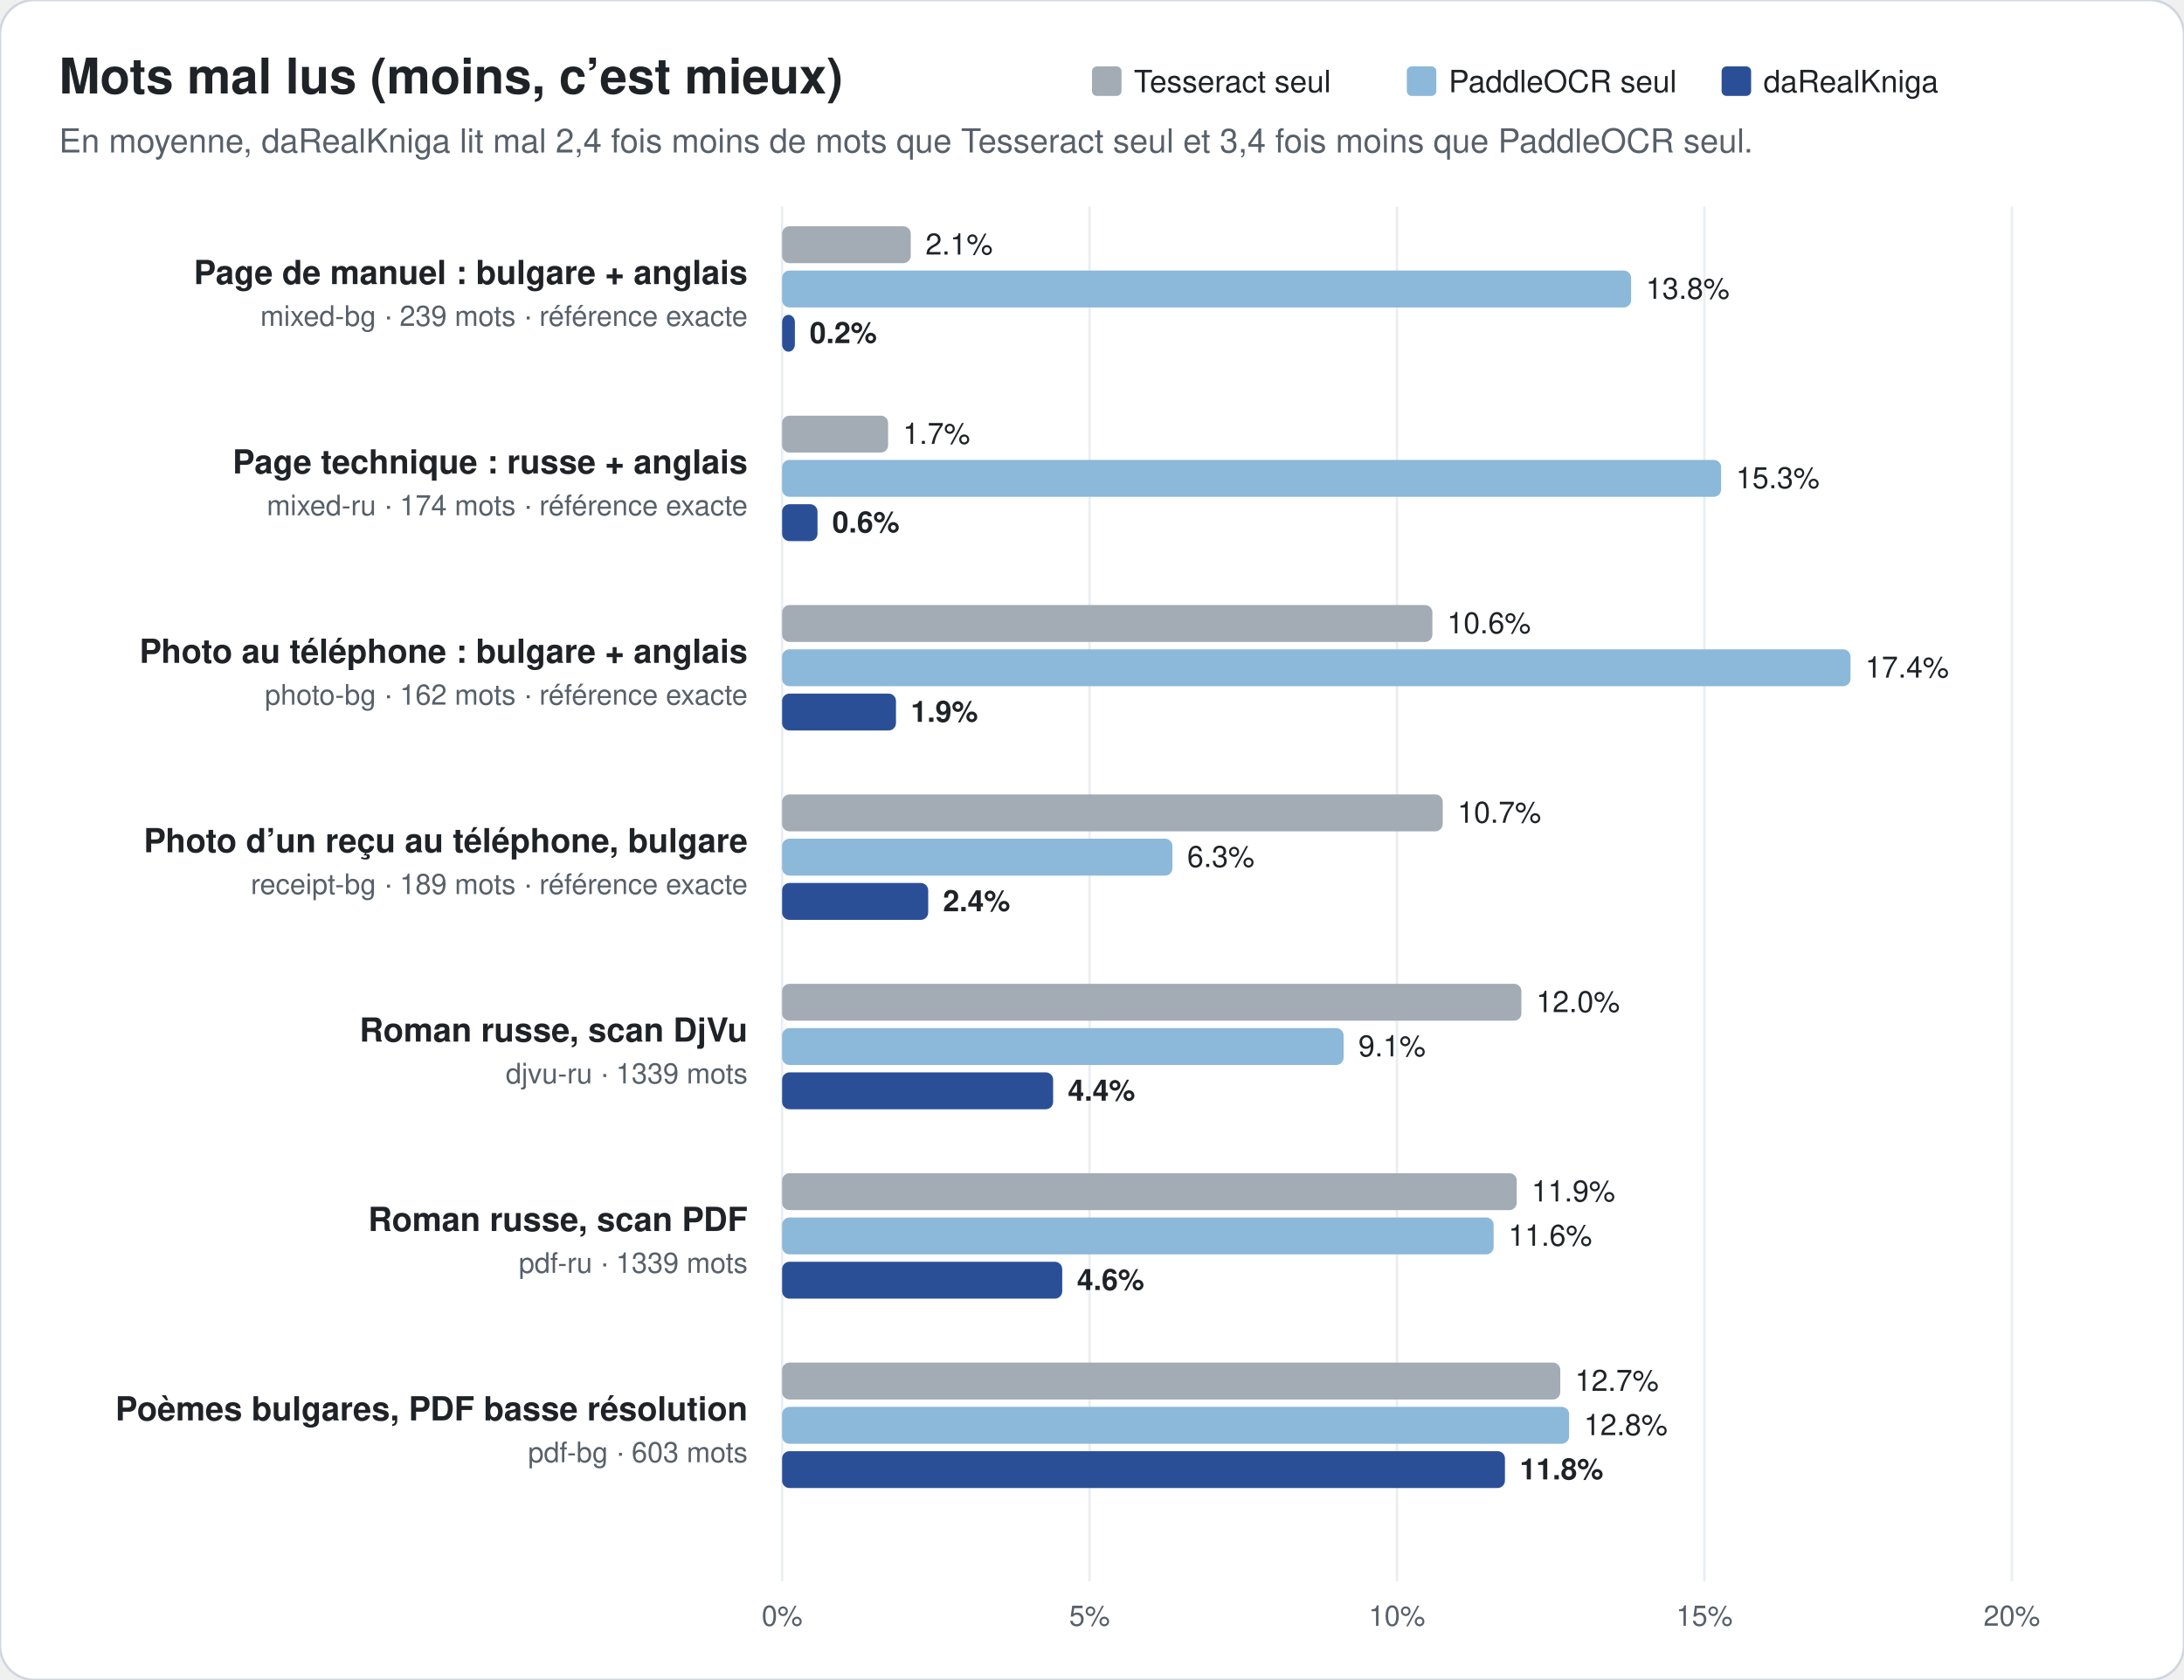
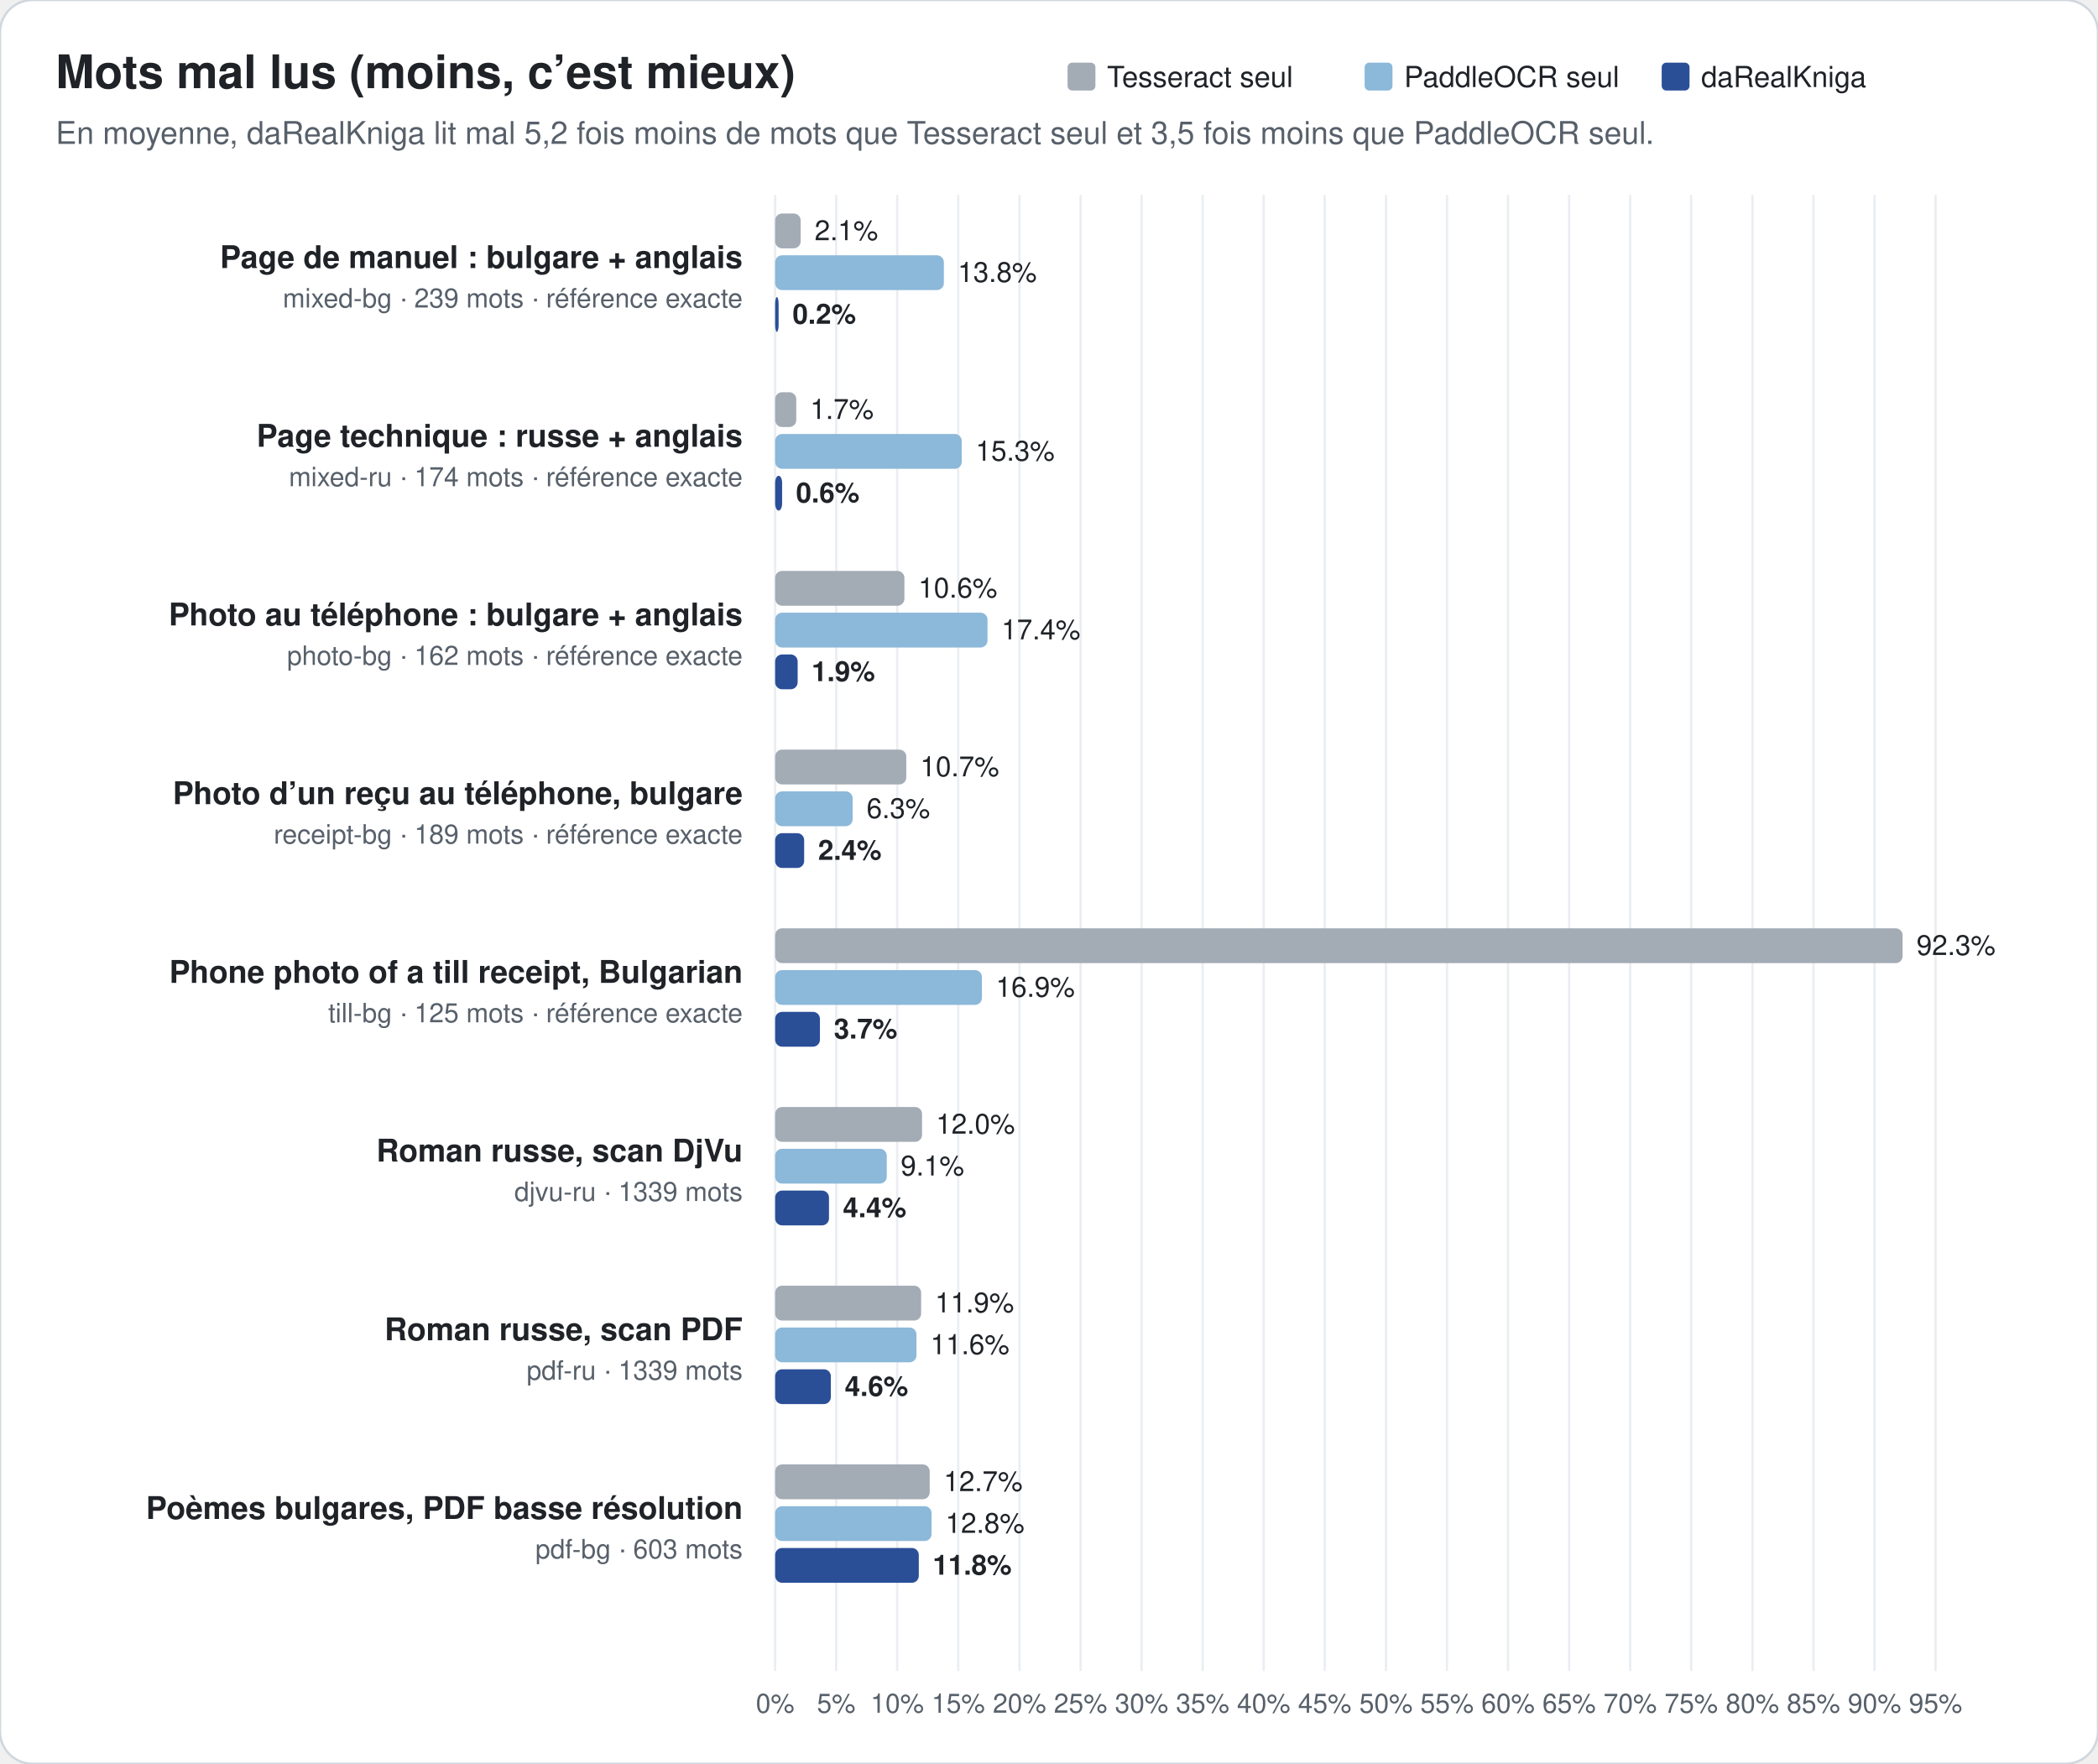
- <svg xmlns="http://www.w3.org/2000/svg" width="888" height="683" viewBox="0 0 888 683" font-family="-apple-system,Segoe UI,Helvetica,Arial,sans-serif">
-   <rect width="888" height="683" rx="14" fill="#ffffff" stroke="#d0d7de" />
+ <svg xmlns="http://www.w3.org/2000/svg" width="904" height="760" viewBox="0 0 904 760" font-family="-apple-system,Segoe UI,Helvetica,Arial,sans-serif">
+   <rect width="904" height="760" rx="14" fill="#ffffff" stroke="#d0d7de" />
  <text x="24" y="38" font-size="20" font-weight="700" fill="#1f2328">Mots mal lus (moins, c’est mieux)</text>
-   <text x="24" y="62" font-size="13.5" fill="#57606a">En moyenne, daRealKniga lit mal 2,4 fois moins de mots que Tesseract seul et 3,4 fois moins que PaddleOCR seul.</text>
-   <rect x="444" y="27" width="12" height="12" rx="2" fill="#a3abb5" />
-   <text x="461" y="37.5" font-size="12.5" fill="#1f2328">Tesseract seul</text>
-   <rect x="572" y="27" width="12" height="12" rx="2" fill="#8cb8d9" />
-   <text x="589" y="37.5" font-size="12.5" fill="#1f2328">PaddleOCR seul</text>
-   <rect x="700" y="27" width="12" height="12" rx="2" fill="#2b4f97" />
-   <text x="717" y="37.5" font-size="12.5" fill="#1f2328">daRealKniga</text>
-   <line x1="318.0" y1="84" x2="318.0" y2="643" stroke="#eaeef2" />
-   <text x="318.0" y="661" font-size="11.5" fill="#57606a" text-anchor="middle">0%</text>
-   <line x1="443.0" y1="84" x2="443.0" y2="643" stroke="#eaeef2" />
-   <text x="443.0" y="661" font-size="11.5" fill="#57606a" text-anchor="middle">5%</text>
-   <line x1="568.0" y1="84" x2="568.0" y2="643" stroke="#eaeef2" />
-   <text x="568.0" y="661" font-size="11.5" fill="#57606a" text-anchor="middle">10%</text>
-   <line x1="693.0" y1="84" x2="693.0" y2="643" stroke="#eaeef2" />
-   <text x="693.0" y="661" font-size="11.5" fill="#57606a" text-anchor="middle">15%</text>
-   <line x1="818.0" y1="84" x2="818.0" y2="643" stroke="#eaeef2" />
-   <text x="818.0" y="661" font-size="11.5" fill="#57606a" text-anchor="middle">20%</text>
-   <text x="304" y="115.5" font-size="13.5" font-weight="600" fill="#1f2328" text-anchor="end">Page de manuel : bulgare + anglais</text>
-   <text x="304" y="132.5" font-size="11.5" fill="#57606a" text-anchor="end">mixed-bg · 239 mots · référence exacte</text>
-   <rect x="318" y="92" width="52.3" height="15" rx="3" fill="#a3abb5" />
-   <text x="376.3" y="103.5" font-size="12" fill="#1f2328">2.1%</text>
-   <rect x="318" y="110" width="345.2" height="15" rx="3" fill="#8cb8d9" />
-   <text x="669.2" y="121.5" font-size="12" fill="#1f2328">13.8%</text>
-   <rect x="318" y="128" width="5.2" height="15" rx="3" fill="#2b4f97" />
-   <text x="329.2" y="139.5" font-size="12" font-weight="700" fill="#1f2328">0.2%</text>
-   <text x="304" y="192.5" font-size="13.5" font-weight="600" fill="#1f2328" text-anchor="end">Page technique : russe + anglais</text>
-   <text x="304" y="209.5" font-size="11.5" fill="#57606a" text-anchor="end">mixed-ru · 174 mots · référence exacte</text>
-   <rect x="318" y="169" width="43.1" height="15" rx="3" fill="#a3abb5" />
-   <text x="367.1" y="180.5" font-size="12" fill="#1f2328">1.7%</text>
-   <rect x="318" y="187" width="381.8" height="15" rx="3" fill="#8cb8d9" />
-   <text x="705.8" y="198.5" font-size="12" fill="#1f2328">15.3%</text>
-   <rect x="318" y="205" width="14.4" height="15" rx="3" fill="#2b4f97" />
-   <text x="338.4" y="216.5" font-size="12" font-weight="700" fill="#1f2328">0.6%</text>
-   <text x="304" y="269.5" font-size="13.5" font-weight="600" fill="#1f2328" text-anchor="end">Photo au téléphone : bulgare + anglais</text>
-   <text x="304" y="286.5" font-size="11.5" fill="#57606a" text-anchor="end">photo-bg · 162 mots · référence exacte</text>
-   <rect x="318" y="246" width="264.4" height="15" rx="3" fill="#a3abb5" />
-   <text x="588.4" y="257.5" font-size="12" fill="#1f2328">10.6%</text>
-   <rect x="318" y="264" width="434.4" height="15" rx="3" fill="#8cb8d9" />
-   <text x="758.4" y="275.5" font-size="12" fill="#1f2328">17.4%</text>
-   <rect x="318" y="282" width="46.3" height="15" rx="3" fill="#2b4f97" />
-   <text x="370.3" y="293.5" font-size="12" font-weight="700" fill="#1f2328">1.9%</text>
-   <text x="304" y="346.5" font-size="13.5" font-weight="600" fill="#1f2328" text-anchor="end">Photo d’un reçu au téléphone, bulgare</text>
-   <text x="304" y="363.5" font-size="11.5" fill="#57606a" text-anchor="end">receipt-bg · 189 mots · référence exacte</text>
-   <rect x="318" y="323" width="268.6" height="15" rx="3" fill="#a3abb5" />
-   <text x="592.6" y="334.5" font-size="12" fill="#1f2328">10.7%</text>
-   <rect x="318" y="341" width="158.7" height="15" rx="3" fill="#8cb8d9" />
-   <text x="482.7" y="352.5" font-size="12" fill="#1f2328">6.3%</text>
-   <rect x="318" y="359" width="59.4" height="15" rx="3" fill="#2b4f97" />
-   <text x="383.4" y="370.5" font-size="12" font-weight="700" fill="#1f2328">2.4%</text>
-   <text x="304" y="423.5" font-size="13.5" font-weight="600" fill="#1f2328" text-anchor="end">Roman russe, scan DjVu</text>
-   <text x="304" y="440.5" font-size="11.5" fill="#57606a" text-anchor="end">djvu-ru · 1339 mots</text>
-   <rect x="318" y="400" width="300.6" height="15" rx="3" fill="#a3abb5" />
-   <text x="624.6" y="411.5" font-size="12" fill="#1f2328">12.0%</text>
-   <rect x="318" y="418" width="228.3" height="15" rx="3" fill="#8cb8d9" />
-   <text x="552.3" y="429.5" font-size="12" fill="#1f2328">9.1%</text>
-   <rect x="318" y="436" width="110.2" height="15" rx="3" fill="#2b4f97" />
-   <text x="434.2" y="447.5" font-size="12" font-weight="700" fill="#1f2328">4.4%</text>
-   <text x="304" y="500.5" font-size="13.5" font-weight="600" fill="#1f2328" text-anchor="end">Roman russe, scan PDF</text>
-   <text x="304" y="517.5" font-size="11.5" fill="#57606a" text-anchor="end">pdf-ru · 1339 mots</text>
-   <rect x="318" y="477" width="298.7" height="15" rx="3" fill="#a3abb5" />
-   <text x="622.7" y="488.5" font-size="12" fill="#1f2328">11.9%</text>
-   <rect x="318" y="495" width="289.3" height="15" rx="3" fill="#8cb8d9" />
-   <text x="613.3" y="506.5" font-size="12" fill="#1f2328">11.6%</text>
-   <rect x="318" y="513" width="113.9" height="15" rx="3" fill="#2b4f97" />
-   <text x="437.9" y="524.5" font-size="12" font-weight="700" fill="#1f2328">4.6%</text>
-   <text x="304" y="577.5" font-size="13.5" font-weight="600" fill="#1f2328" text-anchor="end">Poèmes bulgares, PDF basse résolution</text>
-   <text x="304" y="594.5" font-size="11.5" fill="#57606a" text-anchor="end">pdf-bg · 603 mots</text>
-   <rect x="318" y="554" width="316.4" height="15" rx="3" fill="#a3abb5" />
-   <text x="640.4" y="565.5" font-size="12" fill="#1f2328">12.7%</text>
-   <rect x="318" y="572" width="320.0" height="15" rx="3" fill="#8cb8d9" />
-   <text x="644.0" y="583.5" font-size="12" fill="#1f2328">12.8%</text>
-   <rect x="318" y="590" width="293.9" height="15" rx="3" fill="#2b4f97" />
-   <text x="617.9" y="601.5" font-size="12" font-weight="700" fill="#1f2328">11.8%</text>
+   <text x="24" y="62" font-size="13.5" fill="#57606a">En moyenne, daRealKniga lit mal 5,2 fois moins de mots que Tesseract seul et 3,5 fois moins que PaddleOCR seul.</text>
+   <rect x="460" y="27" width="12" height="12" rx="2" fill="#a3abb5" />
+   <text x="477" y="37.5" font-size="12.5" fill="#1f2328">Tesseract seul</text>
+   <rect x="588" y="27" width="12" height="12" rx="2" fill="#8cb8d9" />
+   <text x="605" y="37.5" font-size="12.5" fill="#1f2328">PaddleOCR seul</text>
+   <rect x="716" y="27" width="12" height="12" rx="2" fill="#2b4f97" />
+   <text x="733" y="37.5" font-size="12.5" fill="#1f2328">daRealKniga</text>
+   <line x1="334.0" y1="84" x2="334.0" y2="720" stroke="#eaeef2" />
+   <text x="334.0" y="738" font-size="11.5" fill="#57606a" text-anchor="middle">0%</text>
+   <line x1="360.3" y1="84" x2="360.3" y2="720" stroke="#eaeef2" />
+   <text x="360.3" y="738" font-size="11.5" fill="#57606a" text-anchor="middle">5%</text>
+   <line x1="386.6" y1="84" x2="386.6" y2="720" stroke="#eaeef2" />
+   <text x="386.6" y="738" font-size="11.5" fill="#57606a" text-anchor="middle">10%</text>
+   <line x1="412.9" y1="84" x2="412.9" y2="720" stroke="#eaeef2" />
+   <text x="412.9" y="738" font-size="11.5" fill="#57606a" text-anchor="middle">15%</text>
+   <line x1="439.3" y1="84" x2="439.3" y2="720" stroke="#eaeef2" />
+   <text x="439.3" y="738" font-size="11.5" fill="#57606a" text-anchor="middle">20%</text>
+   <line x1="465.6" y1="84" x2="465.6" y2="720" stroke="#eaeef2" />
+   <text x="465.6" y="738" font-size="11.5" fill="#57606a" text-anchor="middle">25%</text>
+   <line x1="491.9" y1="84" x2="491.9" y2="720" stroke="#eaeef2" />
+   <text x="491.9" y="738" font-size="11.5" fill="#57606a" text-anchor="middle">30%</text>
+   <line x1="518.2" y1="84" x2="518.2" y2="720" stroke="#eaeef2" />
+   <text x="518.2" y="738" font-size="11.5" fill="#57606a" text-anchor="middle">35%</text>
+   <line x1="544.5" y1="84" x2="544.5" y2="720" stroke="#eaeef2" />
+   <text x="544.5" y="738" font-size="11.5" fill="#57606a" text-anchor="middle">40%</text>
+   <line x1="570.8" y1="84" x2="570.8" y2="720" stroke="#eaeef2" />
+   <text x="570.8" y="738" font-size="11.5" fill="#57606a" text-anchor="middle">45%</text>
+   <line x1="597.2" y1="84" x2="597.2" y2="720" stroke="#eaeef2" />
+   <text x="597.2" y="738" font-size="11.5" fill="#57606a" text-anchor="middle">50%</text>
+   <line x1="623.5" y1="84" x2="623.5" y2="720" stroke="#eaeef2" />
+   <text x="623.5" y="738" font-size="11.5" fill="#57606a" text-anchor="middle">55%</text>
+   <line x1="649.8" y1="84" x2="649.8" y2="720" stroke="#eaeef2" />
+   <text x="649.8" y="738" font-size="11.5" fill="#57606a" text-anchor="middle">60%</text>
+   <line x1="676.1" y1="84" x2="676.1" y2="720" stroke="#eaeef2" />
+   <text x="676.1" y="738" font-size="11.5" fill="#57606a" text-anchor="middle">65%</text>
+   <line x1="702.4" y1="84" x2="702.4" y2="720" stroke="#eaeef2" />
+   <text x="702.4" y="738" font-size="11.5" fill="#57606a" text-anchor="middle">70%</text>
+   <line x1="728.7" y1="84" x2="728.7" y2="720" stroke="#eaeef2" />
+   <text x="728.7" y="738" font-size="11.5" fill="#57606a" text-anchor="middle">75%</text>
+   <line x1="755.1" y1="84" x2="755.1" y2="720" stroke="#eaeef2" />
+   <text x="755.1" y="738" font-size="11.5" fill="#57606a" text-anchor="middle">80%</text>
+   <line x1="781.4" y1="84" x2="781.4" y2="720" stroke="#eaeef2" />
+   <text x="781.4" y="738" font-size="11.5" fill="#57606a" text-anchor="middle">85%</text>
+   <line x1="807.7" y1="84" x2="807.7" y2="720" stroke="#eaeef2" />
+   <text x="807.7" y="738" font-size="11.5" fill="#57606a" text-anchor="middle">90%</text>
+   <line x1="834.0" y1="84" x2="834.0" y2="720" stroke="#eaeef2" />
+   <text x="834.0" y="738" font-size="11.5" fill="#57606a" text-anchor="middle">95%</text>
+   <text x="320" y="115.5" font-size="13.5" font-weight="600" fill="#1f2328" text-anchor="end">Page de manuel : bulgare + anglais</text>
+   <text x="320" y="132.5" font-size="11.5" fill="#57606a" text-anchor="end">mixed-bg · 239 mots · référence exacte</text>
+   <rect x="334" y="92" width="11.0" height="15" rx="3" fill="#a3abb5" />
+   <text x="351.0" y="103.5" font-size="12" fill="#1f2328">2.1%</text>
+   <rect x="334" y="110" width="72.7" height="15" rx="3" fill="#8cb8d9" />
+   <text x="412.7" y="121.5" font-size="12" fill="#1f2328">13.8%</text>
+   <rect x="334" y="128" width="1.5" height="15" rx="3" fill="#2b4f97" />
+   <text x="341.5" y="139.5" font-size="12" font-weight="700" fill="#1f2328">0.2%</text>
+   <text x="320" y="192.5" font-size="13.5" font-weight="600" fill="#1f2328" text-anchor="end">Page technique : russe + anglais</text>
+   <text x="320" y="209.5" font-size="11.5" fill="#57606a" text-anchor="end">mixed-ru · 174 mots · référence exacte</text>
+   <rect x="334" y="169" width="9.1" height="15" rx="3" fill="#a3abb5" />
+   <text x="349.1" y="180.5" font-size="12" fill="#1f2328">1.7%</text>
+   <rect x="334" y="187" width="80.4" height="15" rx="3" fill="#8cb8d9" />
+   <text x="420.4" y="198.5" font-size="12" fill="#1f2328">15.3%</text>
+   <rect x="334" y="205" width="3.0" height="15" rx="3" fill="#2b4f97" />
+   <text x="343.0" y="216.5" font-size="12" font-weight="700" fill="#1f2328">0.6%</text>
+   <text x="320" y="269.5" font-size="13.5" font-weight="600" fill="#1f2328" text-anchor="end">Photo au téléphone : bulgare + anglais</text>
+   <text x="320" y="286.5" font-size="11.5" fill="#57606a" text-anchor="end">photo-bg · 162 mots · référence exacte</text>
+   <rect x="334" y="246" width="55.7" height="15" rx="3" fill="#a3abb5" />
+   <text x="395.7" y="257.5" font-size="12" fill="#1f2328">10.6%</text>
+   <rect x="334" y="264" width="91.5" height="15" rx="3" fill="#8cb8d9" />
+   <text x="431.5" y="275.5" font-size="12" fill="#1f2328">17.4%</text>
+   <rect x="334" y="282" width="9.7" height="15" rx="3" fill="#2b4f97" />
+   <text x="349.7" y="293.5" font-size="12" font-weight="700" fill="#1f2328">1.9%</text>
+   <text x="320" y="346.5" font-size="13.5" font-weight="600" fill="#1f2328" text-anchor="end">Photo d’un reçu au téléphone, bulgare</text>
+   <text x="320" y="363.5" font-size="11.5" fill="#57606a" text-anchor="end">receipt-bg · 189 mots · référence exacte</text>
+   <rect x="334" y="323" width="56.5" height="15" rx="3" fill="#a3abb5" />
+   <text x="396.5" y="334.5" font-size="12" fill="#1f2328">10.7%</text>
+   <rect x="334" y="341" width="33.4" height="15" rx="3" fill="#8cb8d9" />
+   <text x="373.4" y="352.5" font-size="12" fill="#1f2328">6.3%</text>
+   <rect x="334" y="359" width="12.5" height="15" rx="3" fill="#2b4f97" />
+   <text x="352.5" y="370.5" font-size="12" font-weight="700" fill="#1f2328">2.4%</text>
+   <text x="320" y="423.5" font-size="13.5" font-weight="600" fill="#1f2328" text-anchor="end">Phone photo of a till receipt, Bulgarian</text>
+   <text x="320" y="440.5" font-size="11.5" fill="#57606a" text-anchor="end">till-bg · 125 mots · référence exacte</text>
+   <rect x="334" y="400" width="485.8" height="15" rx="3" fill="#a3abb5" />
+   <text x="825.8" y="411.5" font-size="12" fill="#1f2328">92.3%</text>
+   <rect x="334" y="418" width="89.1" height="15" rx="3" fill="#8cb8d9" />
+   <text x="429.1" y="429.5" font-size="12" fill="#1f2328">16.9%</text>
+   <rect x="334" y="436" width="19.3" height="15" rx="3" fill="#2b4f97" />
+   <text x="359.3" y="447.5" font-size="12" font-weight="700" fill="#1f2328">3.7%</text>
+   <text x="320" y="500.5" font-size="13.5" font-weight="600" fill="#1f2328" text-anchor="end">Roman russe, scan DjVu</text>
+   <text x="320" y="517.5" font-size="11.5" fill="#57606a" text-anchor="end">djvu-ru · 1339 mots</text>
+   <rect x="334" y="477" width="63.3" height="15" rx="3" fill="#a3abb5" />
+   <text x="403.3" y="488.5" font-size="12" fill="#1f2328">12.0%</text>
+   <rect x="334" y="495" width="48.1" height="15" rx="3" fill="#8cb8d9" />
+   <text x="388.1" y="506.5" font-size="12" fill="#1f2328">9.1%</text>
+   <rect x="334" y="513" width="23.2" height="15" rx="3" fill="#2b4f97" />
+   <text x="363.2" y="524.5" font-size="12" font-weight="700" fill="#1f2328">4.4%</text>
+   <text x="320" y="577.5" font-size="13.5" font-weight="600" fill="#1f2328" text-anchor="end">Roman russe, scan PDF</text>
+   <text x="320" y="594.5" font-size="11.5" fill="#57606a" text-anchor="end">pdf-ru · 1339 mots</text>
+   <rect x="334" y="554" width="62.9" height="15" rx="3" fill="#a3abb5" />
+   <text x="402.9" y="565.5" font-size="12" fill="#1f2328">11.9%</text>
+   <rect x="334" y="572" width="60.9" height="15" rx="3" fill="#8cb8d9" />
+   <text x="400.9" y="583.5" font-size="12" fill="#1f2328">11.6%</text>
+   <rect x="334" y="590" width="24.0" height="15" rx="3" fill="#2b4f97" />
+   <text x="364.0" y="601.5" font-size="12" font-weight="700" fill="#1f2328">4.6%</text>
+   <text x="320" y="654.5" font-size="13.5" font-weight="600" fill="#1f2328" text-anchor="end">Poèmes bulgares, PDF basse résolution</text>
+   <text x="320" y="671.5" font-size="11.5" fill="#57606a" text-anchor="end">pdf-bg · 603 mots</text>
+   <rect x="334" y="631" width="66.6" height="15" rx="3" fill="#a3abb5" />
+   <text x="406.6" y="642.5" font-size="12" fill="#1f2328">12.7%</text>
+   <rect x="334" y="649" width="67.4" height="15" rx="3" fill="#8cb8d9" />
+   <text x="407.4" y="660.5" font-size="12" fill="#1f2328">12.8%</text>
+   <rect x="334" y="667" width="61.9" height="15" rx="3" fill="#2b4f97" />
+   <text x="401.9" y="678.5" font-size="12" font-weight="700" fill="#1f2328">11.8%</text>
</svg>
